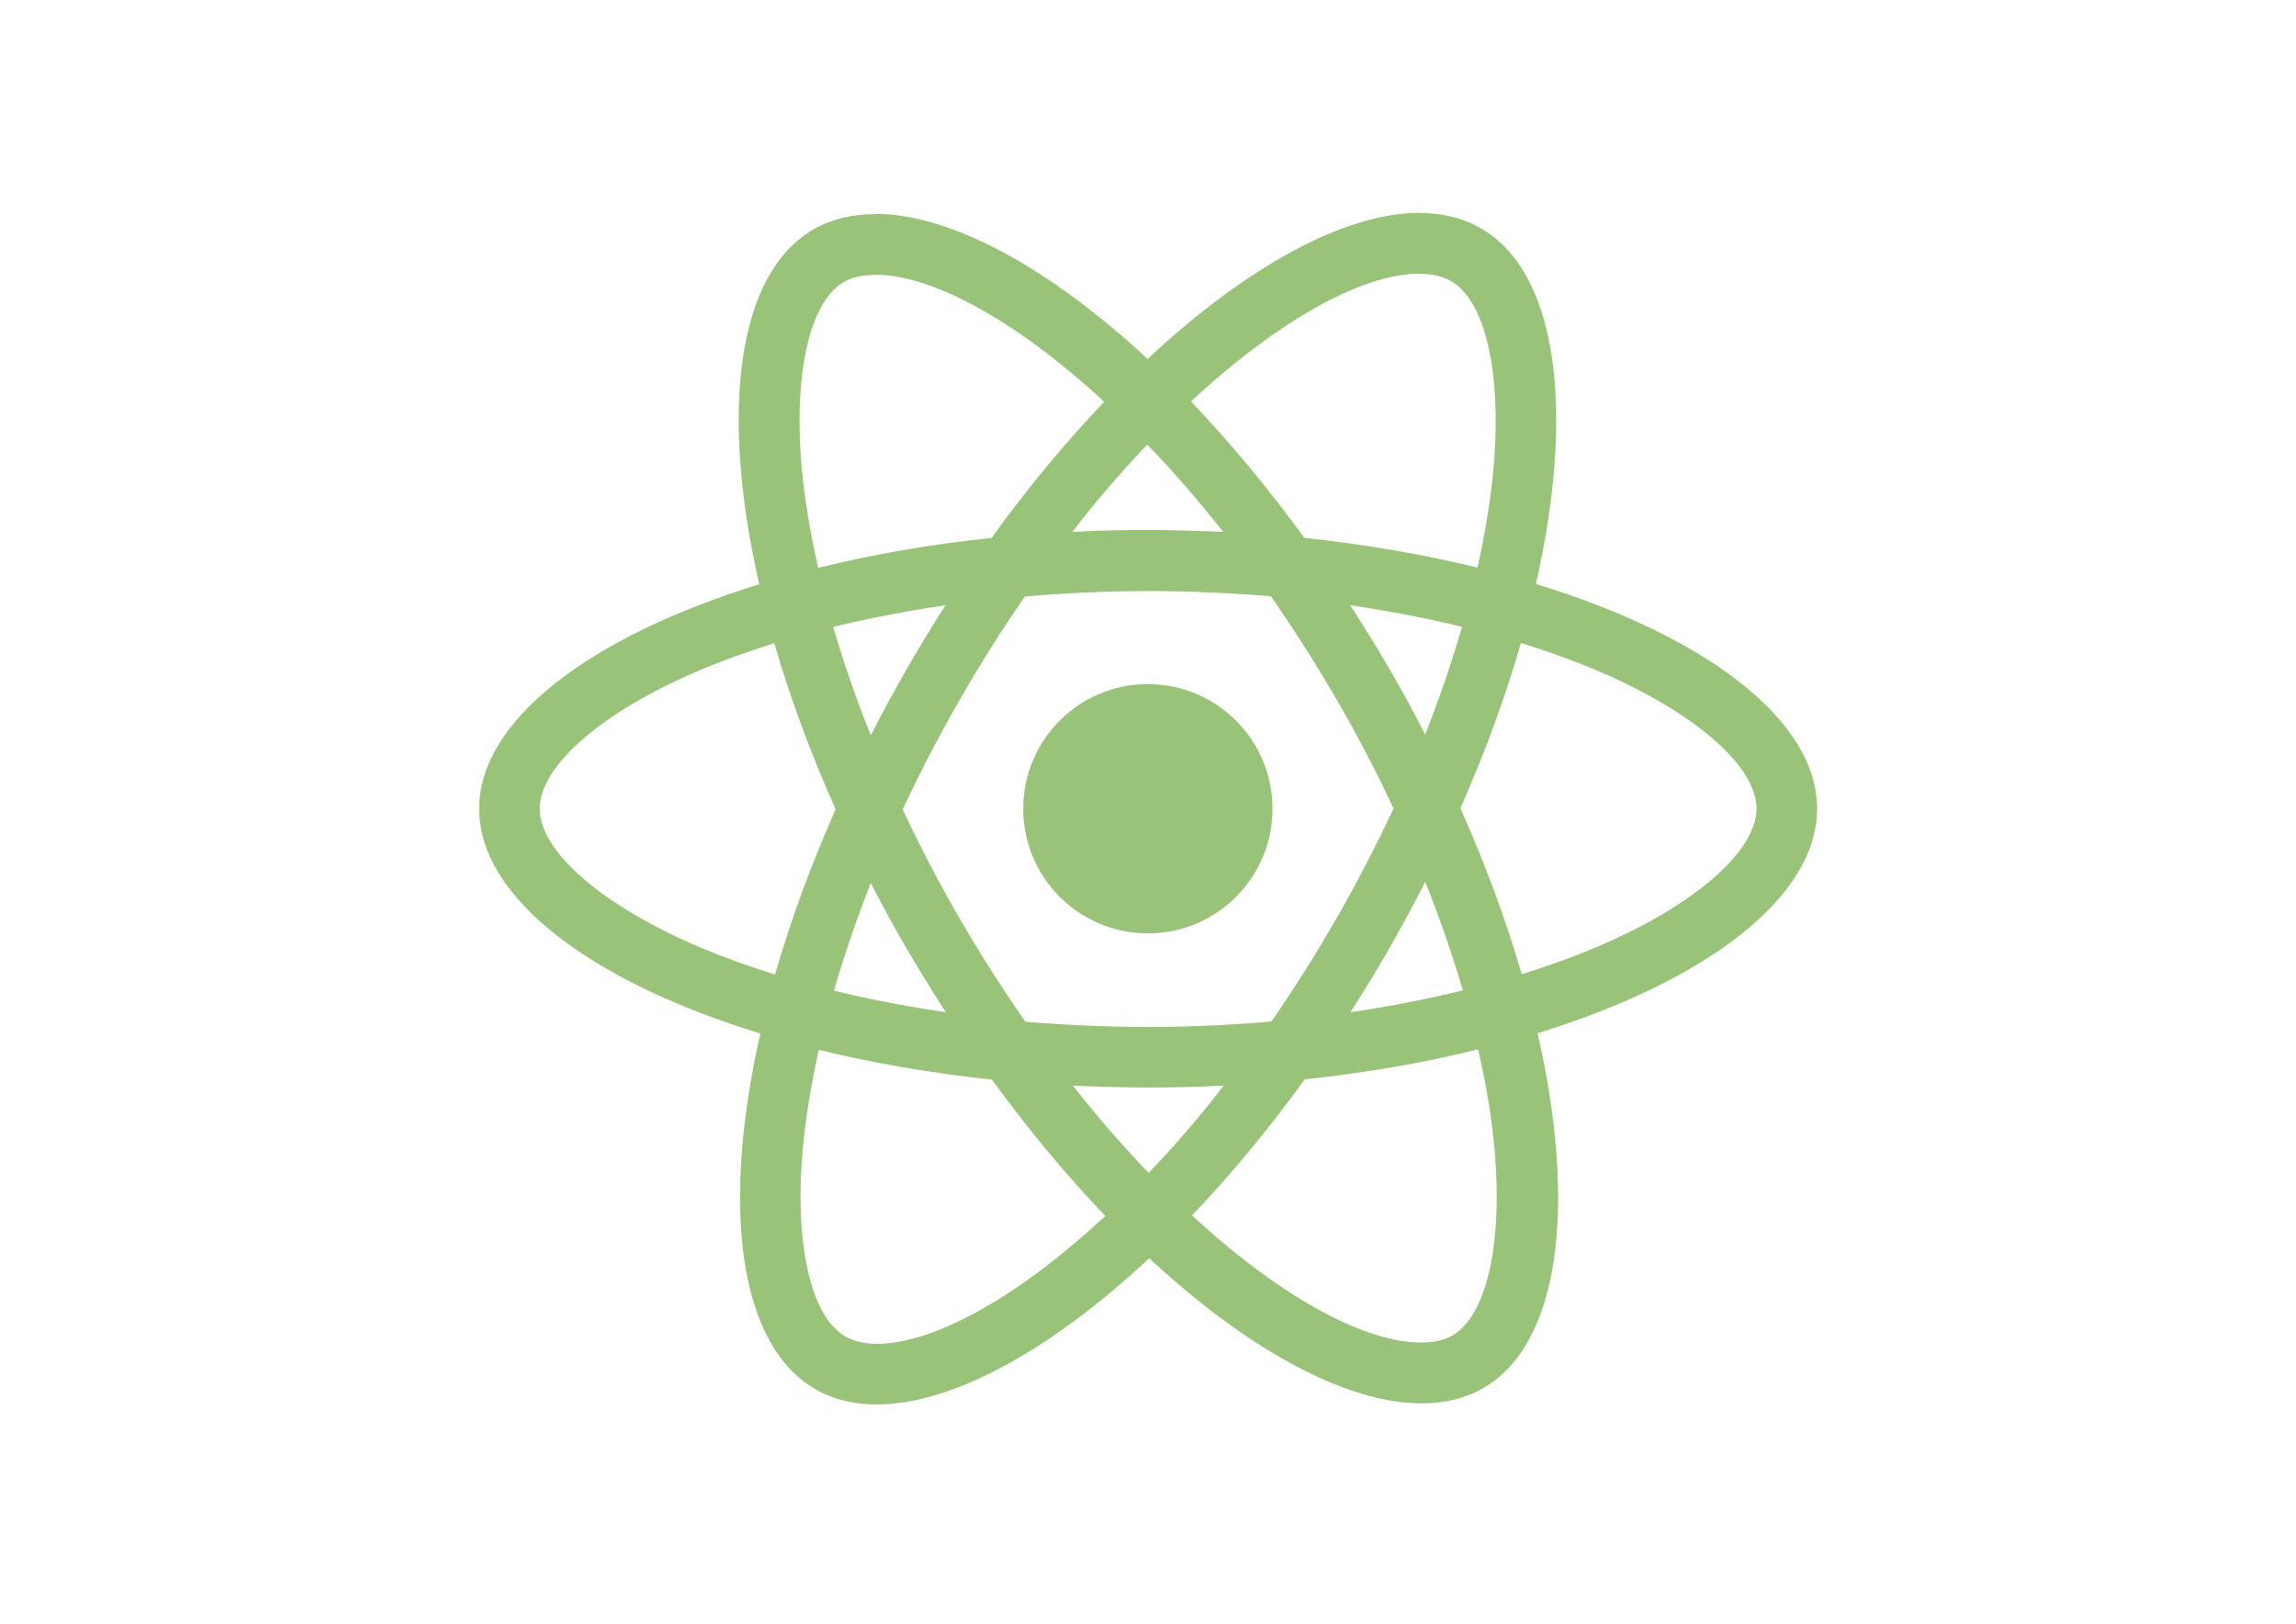
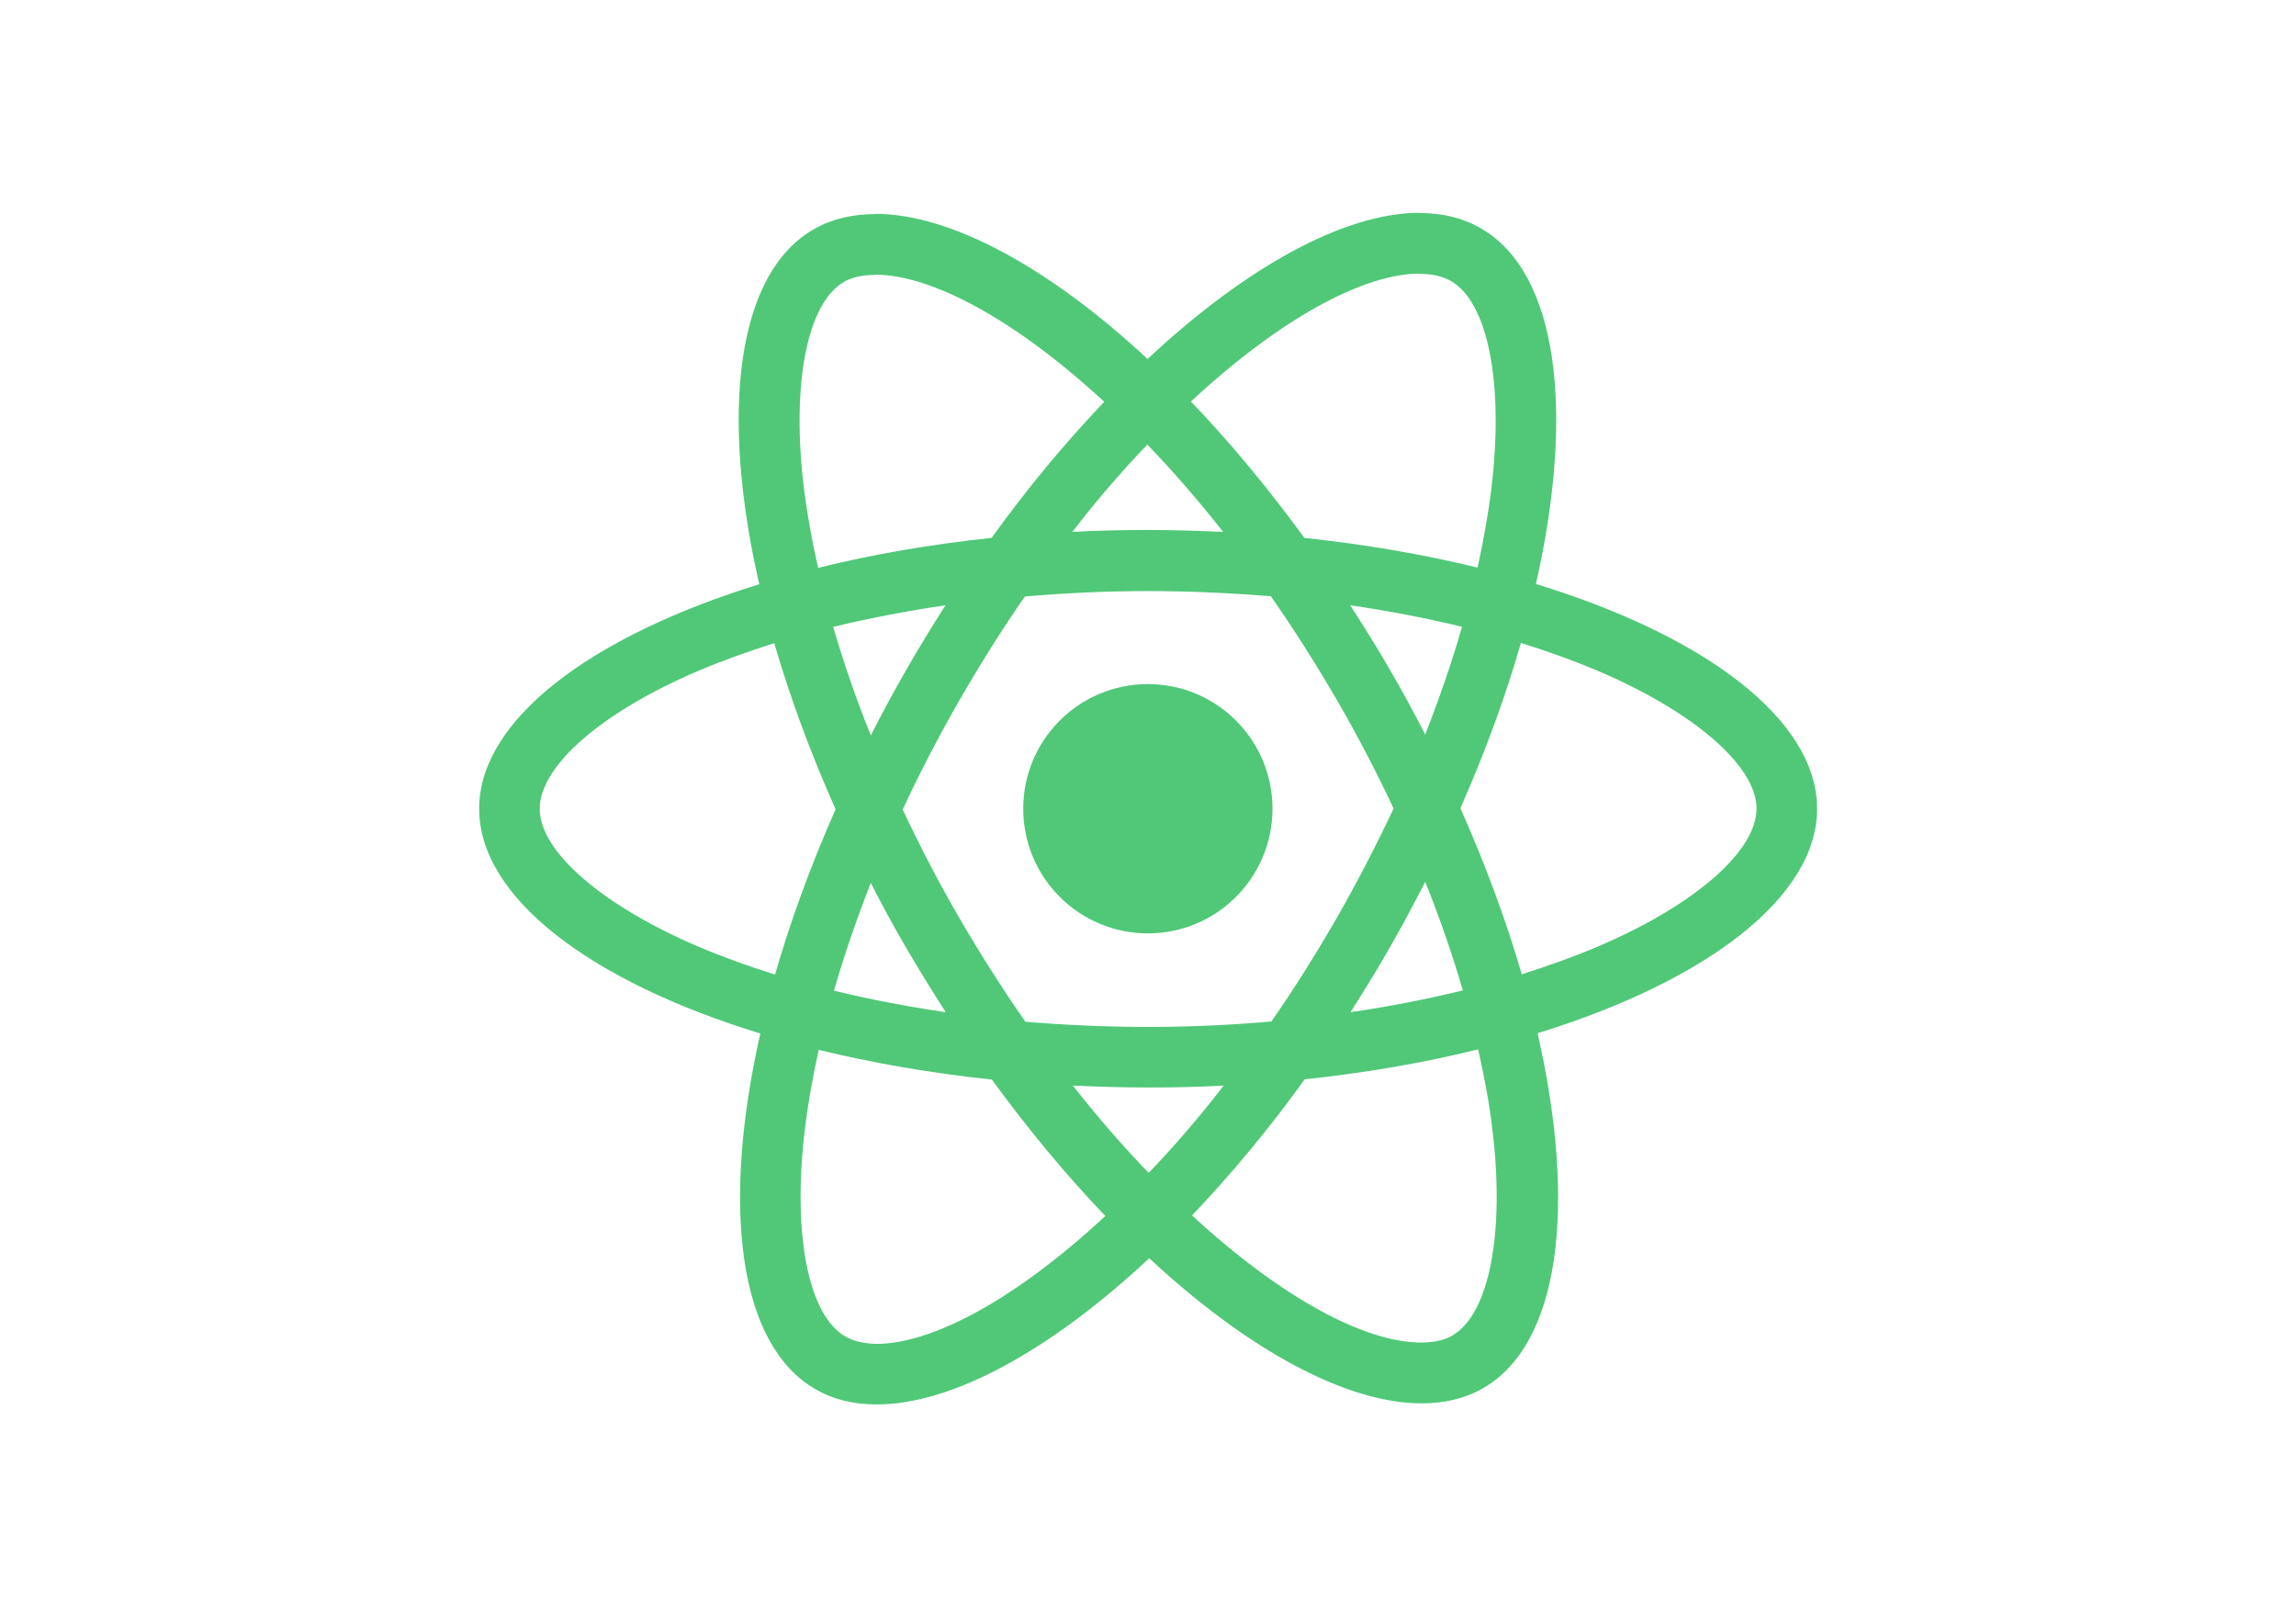
<svg xmlns="http://www.w3.org/2000/svg" viewBox="0 0 841.9 595.3">
-   <g fill="#98c379">
+   <g fill="#50C878">
    <path d="M666.3 296.5c0-32.5-40.7-63.3-103.1-82.4 14.4-63.6 8-114.2-20.2-130.4-6.5-3.8-14.1-5.6-22.4-5.6v22.3c4.6 0 8.3.9 11.4 2.6 13.6 7.8 19.5 37.5 14.9 75.7-1.1 9.4-2.9 19.3-5.1 29.4-19.6-4.8-41-8.5-63.5-10.9-13.5-18.5-27.5-35.3-41.6-50 32.6-30.3 63.2-46.9 84-46.9V78c-27.5 0-63.5 19.6-99.9 53.6-36.4-33.8-72.4-53.2-99.9-53.2v22.3c20.7 0 51.4 16.5 84 46.6-14 14.7-28 31.4-41.3 49.9-22.6 2.4-44 6.1-63.6 11-2.3-10-4-19.7-5.2-29-4.7-38.2 1.1-67.9 14.6-75.8 3-1.8 6.9-2.6 11.5-2.6V78.5c-8.4 0-16 1.8-22.6 5.6-28.1 16.2-34.4 66.7-19.9 130.1-62.2 19.2-102.7 49.9-102.7 82.3 0 32.5 40.7 63.3 103.1 82.4-14.4 63.6-8 114.2 20.2 130.4 6.5 3.8 14.1 5.6 22.5 5.6 27.5 0 63.5-19.6 99.9-53.6 36.4 33.8 72.4 53.2 99.9 53.2 8.4 0 16-1.8 22.6-5.6 28.1-16.2 34.4-66.7 19.9-130.1 62-19.1 102.5-49.9 102.5-82.3zm-130.2-66.7c-3.7 12.9-8.3 26.2-13.5 39.5-4.1-8-8.4-16-13.1-24-4.6-8-9.5-15.8-14.4-23.4 14.2 2.1 27.9 4.7 41 7.9zm-45.8 106.5c-7.8 13.5-15.8 26.3-24.1 38.2-14.9 1.3-30 2-45.2 2-15.1 0-30.2-.7-45-1.9-8.3-11.9-16.4-24.6-24.2-38-7.6-13.1-14.5-26.4-20.8-39.8 6.2-13.4 13.2-26.8 20.7-39.9 7.8-13.5 15.8-26.3 24.1-38.2 14.9-1.3 30-2 45.2-2 15.1 0 30.2.7 45 1.9 8.3 11.9 16.4 24.6 24.2 38 7.6 13.1 14.5 26.4 20.8 39.8-6.3 13.4-13.2 26.8-20.7 39.9zm32.3-13c5.4 13.4 10 26.8 13.8 39.8-13.1 3.2-26.9 5.9-41.2 8 4.9-7.7 9.8-15.6 14.4-23.7 4.6-8 8.9-16.1 13-24.1zM421.2 430c-9.3-9.6-18.6-20.3-27.8-32 9 .4 18.2.7 27.5.7 9.4 0 18.7-.2 27.8-.7-9 11.7-18.3 22.4-27.5 32zm-74.4-58.9c-14.2-2.1-27.9-4.7-41-7.9 3.7-12.9 8.3-26.2 13.5-39.5 4.1 8 8.4 16 13.1 24 4.7 8 9.5 15.8 14.4 23.4zM420.7 163c9.3 9.6 18.6 20.3 27.8 32-9-.4-18.2-.7-27.5-.7-9.4 0-18.7.2-27.8.7 9-11.7 18.3-22.4 27.5-32zm-74 58.9c-4.9 7.7-9.8 15.6-14.4 23.7-4.6 8-8.9 16-13 24-5.4-13.4-10-26.8-13.8-39.8 13.1-3.1 26.9-5.8 41.2-7.9zm-90.5 125.2c-35.4-15.1-58.3-34.9-58.3-50.6 0-15.7 22.9-35.6 58.3-50.6 8.6-3.7 18-7 27.7-10.1 5.7 19.6 13.2 40 22.5 60.9-9.2 20.8-16.6 41.1-22.2 60.6-9.9-3.1-19.3-6.5-28-10.2zM310 490c-13.6-7.8-19.5-37.5-14.9-75.7 1.1-9.4 2.9-19.3 5.1-29.4 19.6 4.8 41 8.5 63.5 10.9 13.5 18.5 27.5 35.3 41.6 50-32.6 30.3-63.2 46.9-84 46.9-4.5-.1-8.3-1-11.3-2.7zm237.2-76.2c4.7 38.2-1.1 67.9-14.6 75.8-3 1.8-6.9 2.6-11.5 2.6-20.7 0-51.4-16.5-84-46.6 14-14.7 28-31.4 41.3-49.9 22.6-2.4 44-6.1 63.6-11 2.3 10.1 4.1 19.8 5.2 29.1zm38.5-66.7c-8.6 3.7-18 7-27.7 10.1-5.7-19.6-13.2-40-22.5-60.9 9.2-20.8 16.6-41.1 22.2-60.6 9.9 3.1 19.3 6.5 28.1 10.2 35.4 15.1 58.3 34.9 58.3 50.6-.1 15.7-23 35.6-58.4 50.6zM320.8 78.4z" />
    <circle cx="420.9" cy="296.5" r="45.7" />
    <path d="M520.5 78.1z" />
  </g>
</svg>
